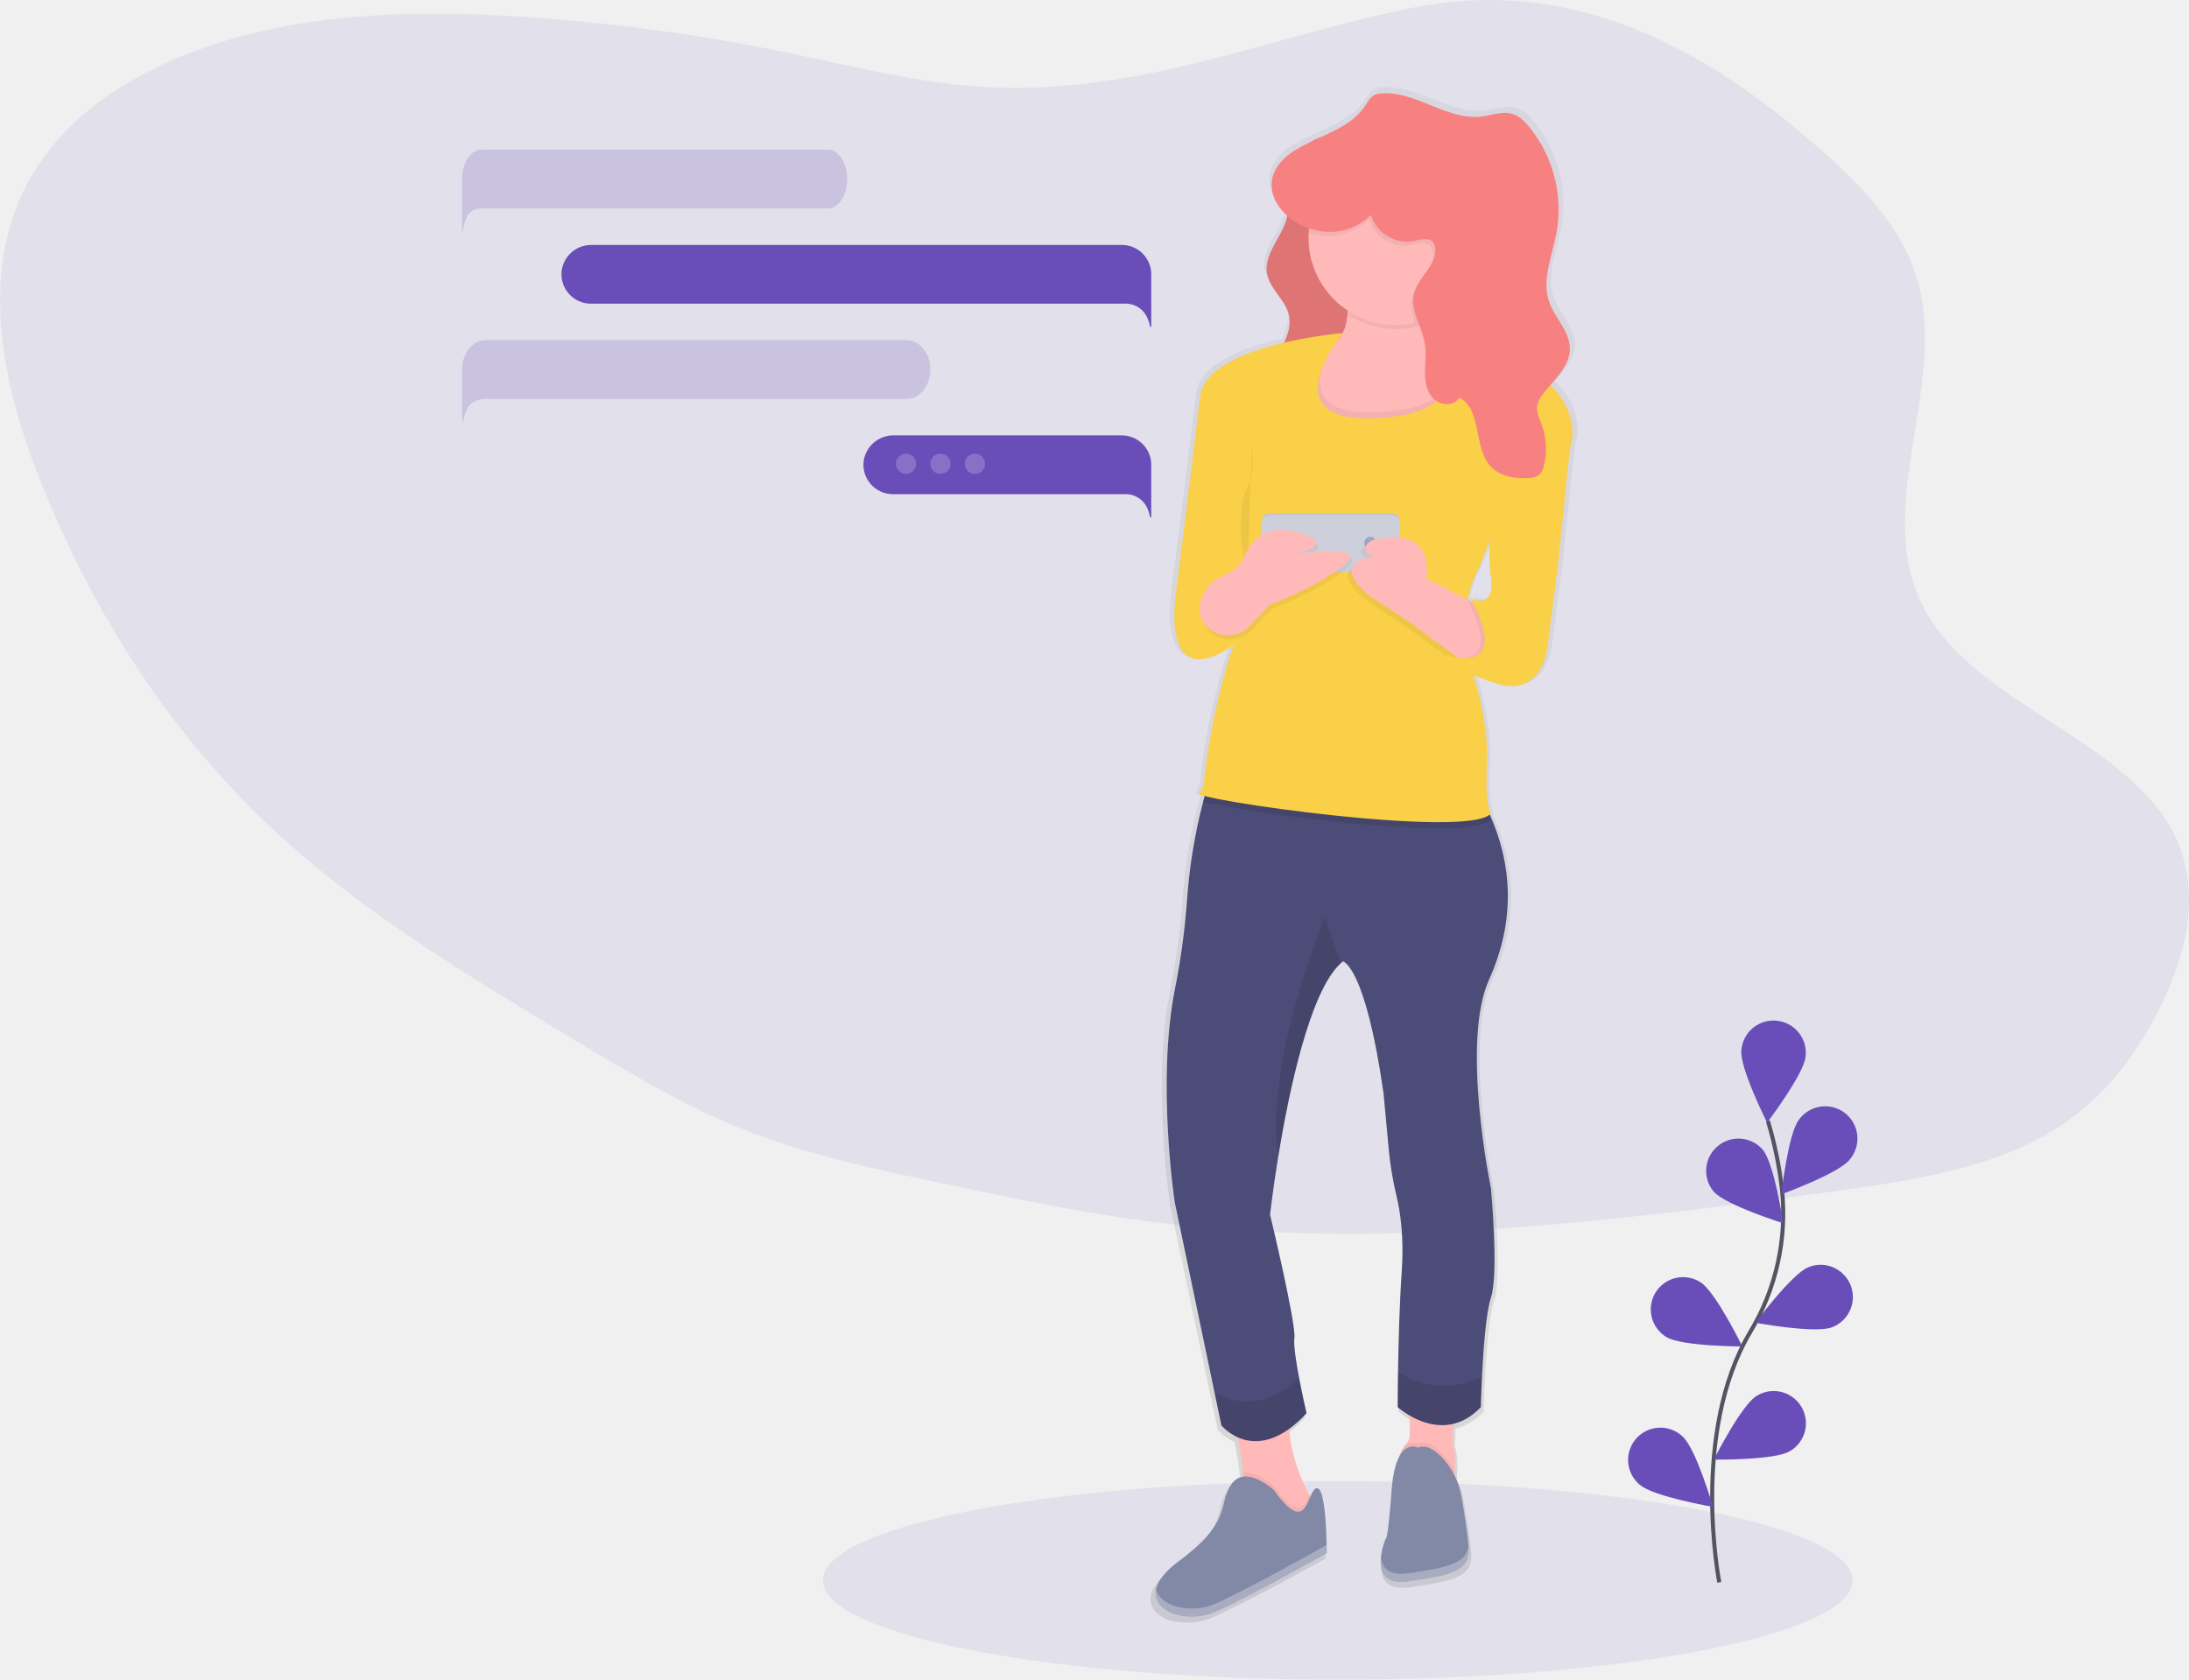
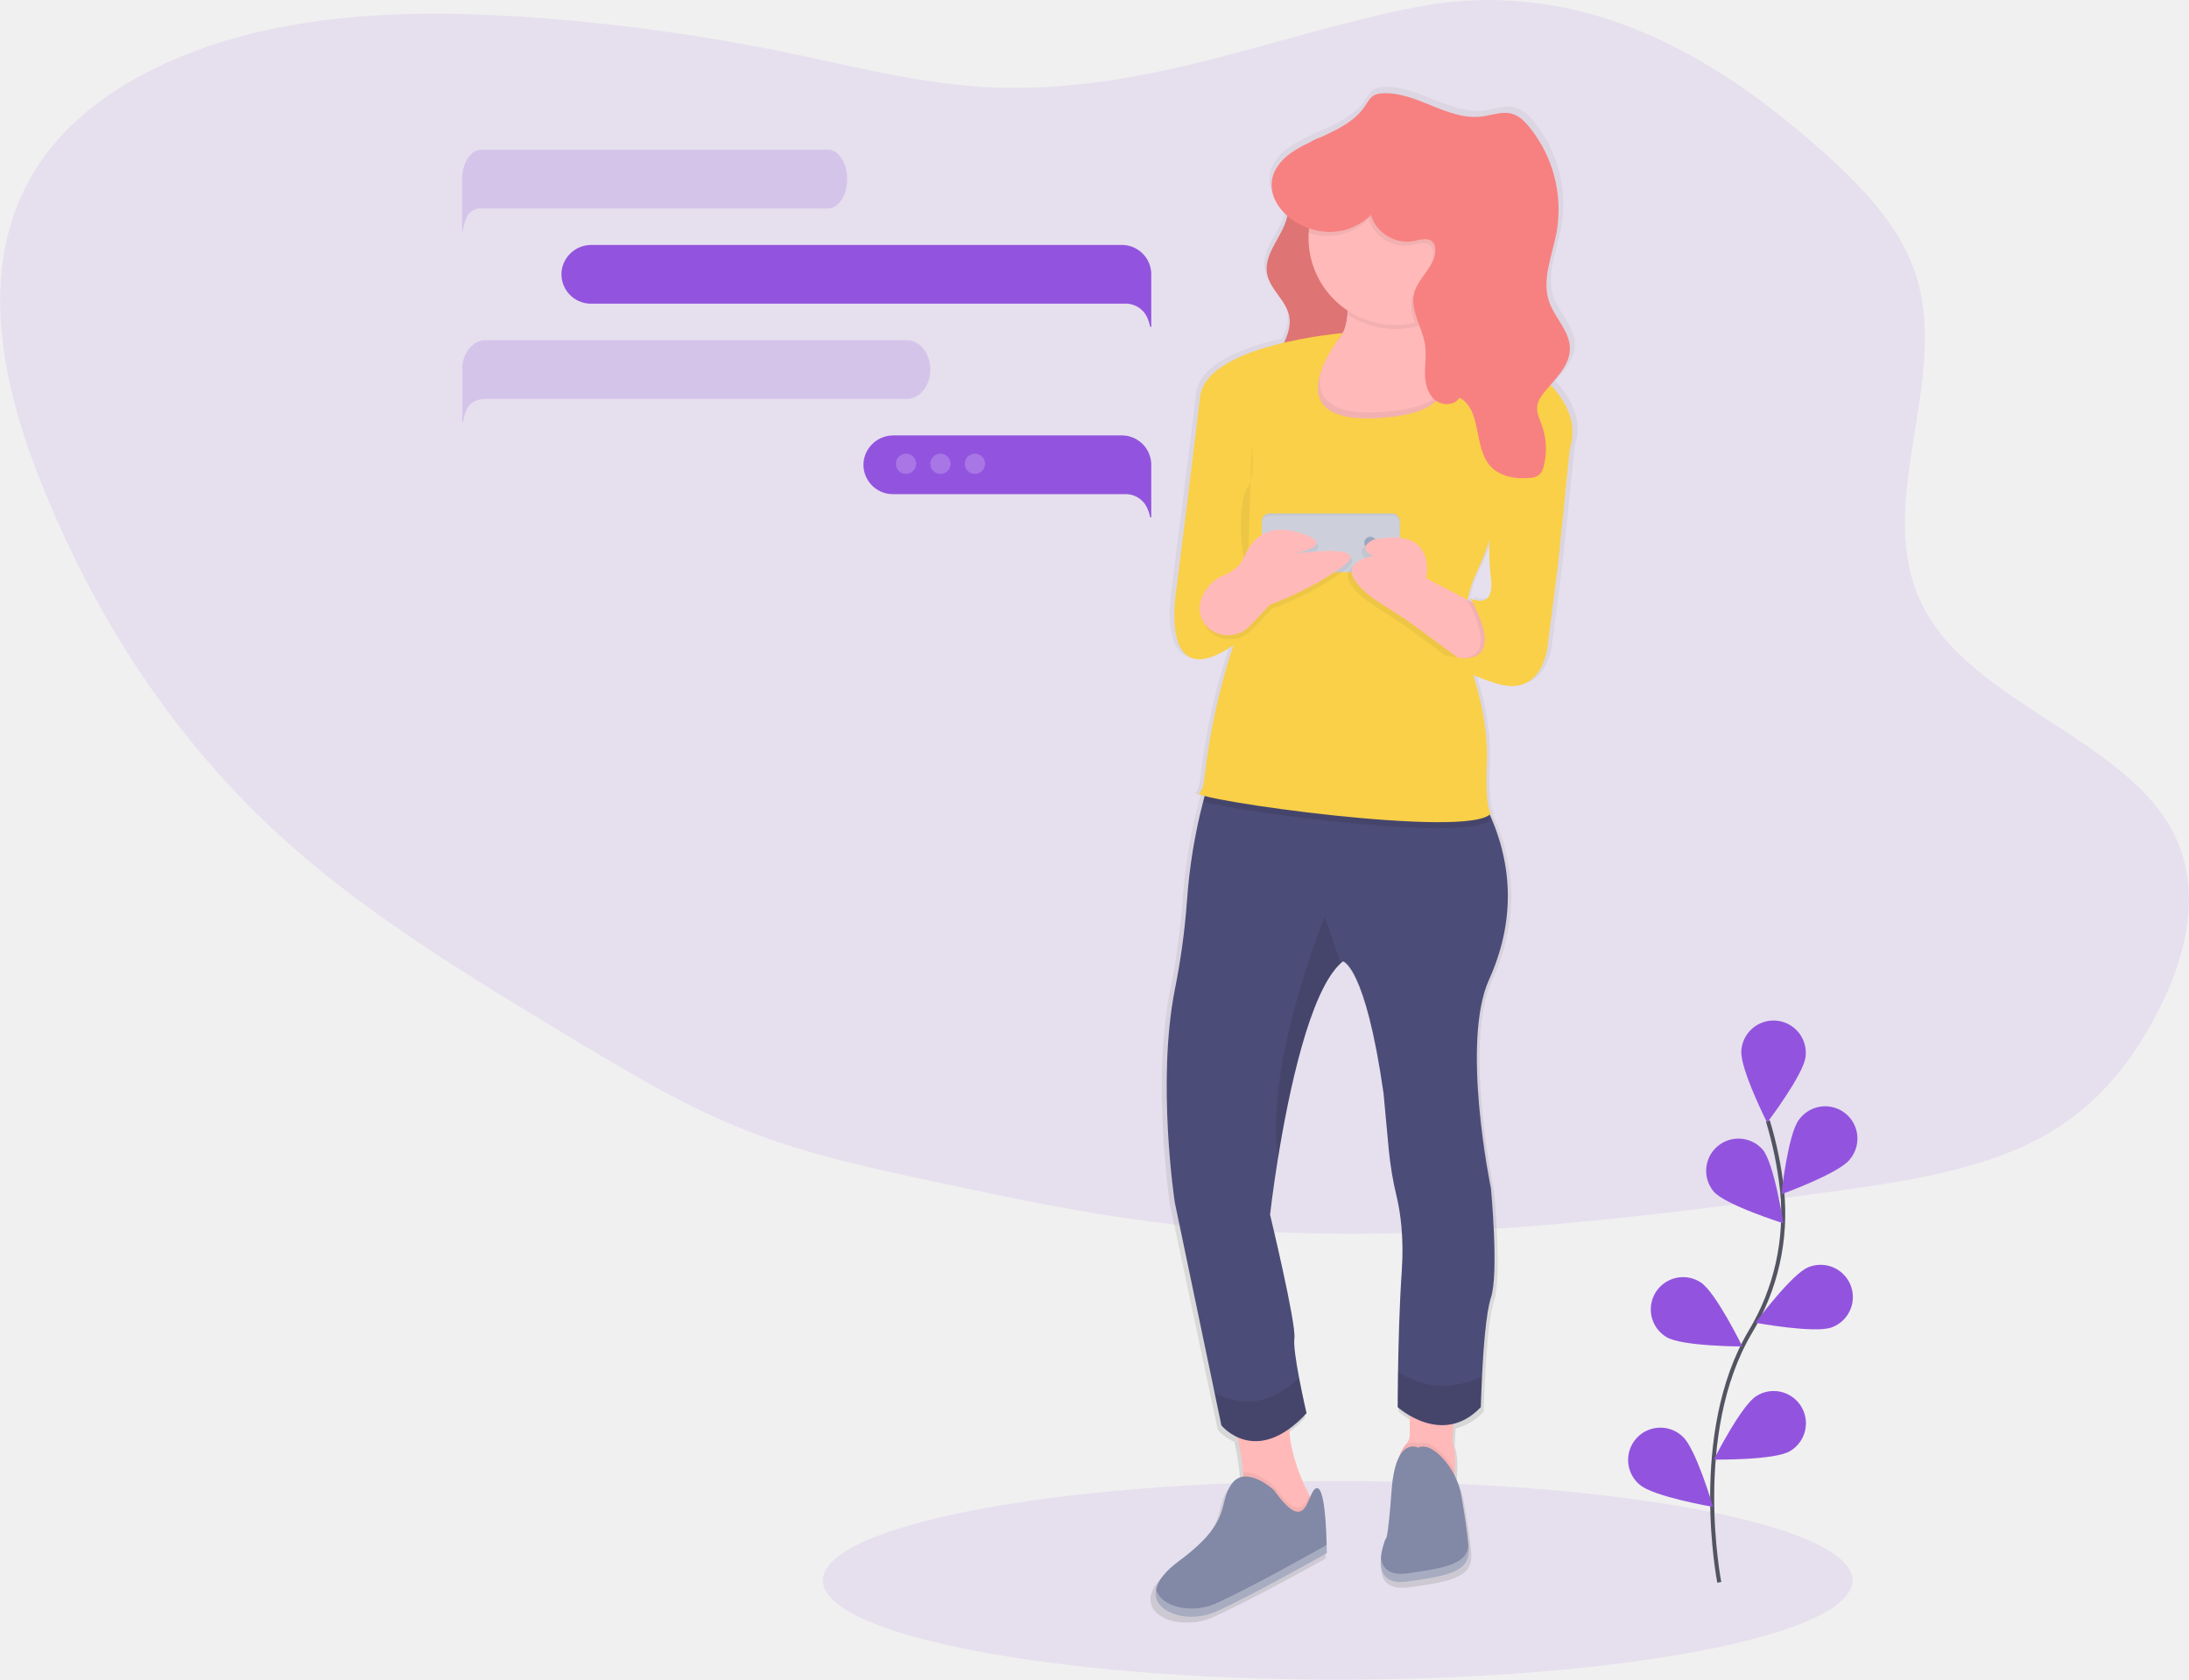
<svg xmlns="http://www.w3.org/2000/svg" id="30ad16f1-5c99-460e-a21a-a10b3717755f" data-name="Layer 1" width="1080" height="828.86" viewBox="0 0 1080 828.86">
  <defs>
    <linearGradient id="f6f637d9-5ca4-41bf-bc3b-5488ffc6e737" x1="733" y1="836.43" x2="733" y2="78.43" gradientUnits="userSpaceOnUse">
      <stop offset="0" stop-color="gray" stop-opacity="0.25" />
      <stop offset="0.54" stop-color="gray" stop-opacity="0.12" />
      <stop offset="1" stop-color="gray" stop-opacity="0.1" />
    </linearGradient>
  </defs>
-   <ellipse cx="660" cy="779.86" rx="254" ry="49" fill="#694eb9" opacity="0.1" />
-   <path d="M558.52,78.92c-37.54-.2-73.73-9.87-110-17.37A959,959,0,0,0,326.26,44.43c-43.75-3.29-88.51-3.56-131,5.17S112.46,76.82,88,105.07c-41.52,47.86-30.22,111.88-8.38,167,25.91,65.37,65,128.44,123,180,41.25,36.64,91.14,66.74,140.69,96.59,28,16.86,56.21,33.84,88,46,29.59,11.27,61.62,18.08,93.43,24.82,34,7.2,68,14.42,102.73,18.9,110.84,14.32,224.21.46,334.88-14.59,39-5.3,79.61-11.33,110.62-30.33,24.16-14.81,40.16-36.25,51.56-58.41,14.94-29,22.64-62.56,6.38-91.18-24-42.22-91.65-60.92-118.2-102.21-34-52.93,12.79-118.37-9.06-175-9.09-23.57-29.39-43.49-50.6-61.8C902.5,61.13,837.62,23.51,758,39.21,690.61,52.5,630.82,79.31,558.52,78.92Z" transform="translate(-60 -35.57)" fill="#694eb9" opacity="0.1" />
+   <ellipse cx="660" cy="779.86" rx="254" ry="49" fill="#9254de" opacity="0.1" />
+   <path d="M558.52,78.92c-37.54-.2-73.73-9.87-110-17.37A959,959,0,0,0,326.26,44.43c-43.75-3.29-88.51-3.56-131,5.17S112.46,76.82,88,105.07c-41.52,47.86-30.22,111.88-8.38,167,25.91,65.37,65,128.44,123,180,41.25,36.64,91.14,66.74,140.69,96.59,28,16.86,56.21,33.84,88,46,29.59,11.27,61.62,18.08,93.43,24.82,34,7.2,68,14.42,102.73,18.9,110.84,14.32,224.21.46,334.88-14.59,39-5.3,79.61-11.33,110.62-30.33,24.16-14.81,40.16-36.25,51.56-58.41,14.94-29,22.64-62.56,6.38-91.18-24-42.22-91.65-60.92-118.2-102.21-34-52.93,12.79-118.37-9.06-175-9.09-23.57-29.39-43.49-50.6-61.8C902.5,61.13,837.62,23.51,758,39.21,690.61,52.5,630.82,79.31,558.52,78.92Z" transform="translate(-60 -35.57)" fill="#9254de" opacity="0.1" />
  <path d="M829.08,225.55q-.89-1-1.84-2c4.83-5.48,9.84-11.11,9.79-18.16-.05-8.56-7.65-15.14-10.49-23.23-3.86-11,1.5-22.82,3.7-34.28A64.28,64.28,0,0,0,816.3,95c-2.23-2.64-4.82-5.19-8.15-6.24-5.06-1.59-10.43.62-15.7,1.27-17.39,2.15-33.2-12.83-50.67-11.49a9.42,9.42,0,0,0-3.36.75c-2.26,1.08-3.49,3.47-4.88,5.52-5.43,8-14.54,12-23.6,16.05a12.34,12.34,0,0,0-3.22,1.48c-2.72,1.27-5.4,2.59-7.93,4.09-17.12,10.13-14.63,24.31-4.54,33.06-2,9.83-12,18.48-10.29,28.59,1.36,7.92,9.61,13.31,11.2,21.19.92,4.58-.53,8.94-2.55,13.27-19.15,4.43-40.79,12.6-42.48,27-2.94,25.06-11.78,94.28-11.78,94.28S628.09,379.26,667,353l-.5,1.48a322.61,322.61,0,0,0-14.29,65.37c-.39,3.31-1.19,5.91-2.63,6.76-.52.31.51.8,2.76,1.41-.25.93-.53,1.86-.77,2.8a265.66,265.66,0,0,0-8.16,49.51,348.23,348.23,0,0,1-6.12,44.09c-9.22,46.38,0,105.88,0,105.88l20.12,94.72,3.44,16.19a24.06,24.06,0,0,0,8.15,5.88,126.27,126.27,0,0,1,2.8,17.63c.05.66.1,1.33.14,2a8.41,8.41,0,0,0-6,3.73c-7.17,10.08,1,18.15-26.63,38.32-7.15,5.21-10.59,9.95-11.47,14h0c-.94,4.33,1.1,7.84,4.75,10.21h0a17.3,17.3,0,0,0,1.94,1.08h0q.51.24,1,.46h0q.53.22,1.09.41l.06,0,1.07.34.08,0,1.15.3.1,0,1.08.23.14,0,1.19.2.13,0,1.08.13.21,0,1.21.09h.16l1.08,0h.25l1.22,0h.16l1.08-.06.29,0,1.22-.12.14,0,1.09-.16.3-.05,1.21-.23.12,0,1.1-.27.31-.08c.4-.11.79-.22,1.19-.35l.07,0,1.11-.39.3-.11c.39-.15.77-.3,1.15-.47,18.44-8.07,56.34-29.24,56.34-29.24v-.68c0-.09,0-.19,0-.29s0-.17,0-.26,0-.21,0-.33v-.31c0-.14,0-.28,0-.43v-.33c0-.16,0-.32,0-.49s0-.57,0-.88h0C713.9,792,713,771.72,709,772.51c-1.37.27-2.3,2.19-3.25,4.4l-.47-.9c-3.9-7.53-9.55-20.45-10.1-33.08a59.2,59.2,0,0,0,8.71-7.72s-2.06-8.67-3.81-17.82c-1.52-7.93-2.81-16.21-2.34-19.49,1-7.06-12.29-61.51-12.29-61.51s1.37-12,4.13-28.63c5.36-32.36,15.91-82.36,31.65-96.5.37-.32.73-.64,1.1-.92,0,0,11.27,2,20.49,65.54l2.67,28.29a164.2,164.2,0,0,0,4,23.25c1.82,7.53,3.77,20.13,2.57,37.19-1.17,16.68-1.67,36.31-1.88,50.09-.16,10.39-.16,17.46-.16,17.46a38.67,38.67,0,0,0,6.15,4.25v9.25a7.7,7.7,0,0,1-2.16,5.26l0,0a14.28,14.28,0,0,0-3.09,5.69c-1.79,3.22-3.3,8.45-3.93,16.86-2,27.23-3.07,24.2-3.07,24.2a35.9,35.9,0,0,0-2.32,9.18h0c-.06.59-.09,1.18-.11,1.78,0,.09,0,.19,0,.28q0,.41,0,.81,0,.2,0,.4t.05.6q0,.27.07.54c0,.13,0,.26.06.38s.09.48.15.72l.08.31c.07.25.14.49.22.73l.08.22q.12.33.27.64l.09.19c.12.24.25.48.4.71l.12.19a7.6,7.6,0,0,0,.49.66l.13.15a7.31,7.31,0,0,0,.62.63l.07.06a7.54,7.54,0,0,0,.71.55l.11.08a8.19,8.19,0,0,0,.84.48l.17.09a9.32,9.32,0,0,0,1,.39l.17.05a11.09,11.09,0,0,0,1.14.31h0c.4.08.82.15,1.26.19l.18,0c.44,0,.9.07,1.38.07h.27c.49,0,1,0,1.52,0l.25,0c.56,0,1.15-.1,1.76-.19,21.51-3,31.76-5,30.73-17.14-.62-7.29-2.35-17.88-3.63-25.15a37.81,37.81,0,0,0-3.54-10.6q.08-.85.15-1.75c.37-5,.35-11-1.17-14.93l.47-8.83A28.15,28.15,0,0,0,792,732.18s.15-6.54.6-15.22c.68-13.4,2-31.89,4.52-39.23,4.1-12.1,0-54.45,0-54.45s-15.37-72.6-1-103.86c12.65-27.57,12.54-55.16.37-82a4.15,4.15,0,0,0,.65-.64s-3.07-2-2-25.21c.78-17.7-4.4-36-6.9-43.64a106.76,106.76,0,0,0,12,4.32C823.75,379.26,825.8,353,825.8,353l5.12-39.33L837,255.1h0C838.66,250.5,840.89,239,829.08,225.55ZM724.94,186.7c0,.65-.07,1.3-.14,1.94a26.1,26.1,0,0,1-1.31,6.12,40.68,40.68,0,0,0,1.27-8.18Zm61.93,143.15c.36.67.71,1.31,1,2l-2.59-1.32a57.93,57.93,0,0,1,4.62-13.74,97.29,97.29,0,0,0,6.26-15.83,158,158,0,0,0,.91,18.85C799.16,335.9,786.87,329.85,786.87,329.85Z" transform="translate(-60 -35.57)" fill="url(#f6f637d9-5ca4-41bf-bc3b-5488ffc6e737)" />
  <path d="M700,110.62c-3.27,2.23-6.7,4.81-7.86,8.6-1.88,6.11,2.84,12.24,3.3,18.62.85,11.59-12.26,21.17-10.33,32.64,1.32,7.86,9.38,13.2,10.93,21,2.26,11.4-10.09,21.45-9.12,33,.52,6.17,4.81,11.41,9.67,15.23a47.09,47.09,0,0,0,23.63,9.7c-.57-9.91-7.93-18.94-6.66-28.79.87-6.75,5.62-12.28,8.37-18.51,4.83-10.94,3.28-23.6.39-35.2s-7.08-23.07-7.29-35c-.13-7.2,3.25-17.77.77-24.6C712.79,99,705.61,106.79,700,110.62Z" transform="translate(-60 -35.57)" fill="#f78181" />
  <path d="M700,110.62c-3.27,2.23-6.7,4.81-7.86,8.6-1.88,6.11,2.84,12.24,3.3,18.62.85,11.59-12.26,21.17-10.33,32.64,1.32,7.86,9.38,13.2,10.93,21,2.26,11.4-10.09,21.45-9.12,33,.52,6.17,4.81,11.41,9.67,15.23a47.09,47.09,0,0,0,23.63,9.7c-.57-9.91-7.93-18.94-6.66-28.79.87-6.75,5.62-12.28,8.37-18.51,4.83-10.94,3.28-23.6.39-35.2s-7.08-23.07-7.29-35c-.13-7.2,3.25-17.77.77-24.6C712.79,99,705.61,106.79,700,110.62Z" transform="translate(-60 -35.57)" opacity="0.1" />
  <path d="M709.59,779.93l-9,9s-32,17-28-6a82.76,82.76,0,0,0,.69-20.68,128.53,128.53,0,0,0-5.69-28.32l30-6c-5,15.68,3.23,35.42,8.36,45.47C708,777.45,709.59,779.93,709.59,779.93Z" transform="translate(-60 -35.57)" fill="#ffb9b9" />
  <path d="M777.73,761.74a91.48,91.48,0,0,1-1.14,9.19s-25,17-27-2c-1.3-12.38,1.64-18,3.86-20.36l0,0a7.7,7.7,0,0,0,2.1-5.21V720.93l22,7-1,19C778.07,750.88,778.09,756.78,777.73,761.74Z" transform="translate(-60 -35.57)" fill="#ffb9b9" />
  <path d="M709.59,779.93l-9,9s-32,17-28-6a82.76,82.76,0,0,0,.69-20.68c7-1,15.31,6.68,15.31,6.68,11.72,16.54,14.88,10.28,17.36,4.47C708,777.45,709.59,779.93,709.59,779.93Z" transform="translate(-60 -35.57)" opacity="0.05" />
  <path d="M688.59,770.93s-14-13-21-3,1,18-26,38,0,33,18,25,55-29,55-29,0-33-5-32S705.59,794.93,688.59,770.93Z" transform="translate(-60 -35.57)" fill="#8189a6" />
  <path d="M777.73,761.74a91.48,91.48,0,0,1-1.14,9.19s-25,17-27-2c-1.3-12.38,1.64-18,3.86-20.36a6,6,0,0,1,6.14-.64c4-1.78,8.4,1.19,12,5A35.35,35.35,0,0,1,777.73,761.74Z" transform="translate(-60 -35.57)" opacity="0.05" />
  <path d="M759.59,749.93s-11-6-13,21-3,24-3,24-10,24,11,21,31-5,30-17c-.6-7.23-2.3-17.74-3.55-24.94a36.67,36.67,0,0,0-9.41-19C768,751.11,763.59,748.15,759.59,749.93Z" transform="translate(-60 -35.57)" fill="#8189a6" />
  <path d="M795.59,621.93s4,42,0,54c-2.43,7.28-3.75,25.62-4.41,38.91-.44,8.6-.59,15.09-.59,15.09-19,20-41,0-41,0s0-7,.16-17.32c.21-13.67.7-33.14,1.84-49.68,1.17-16.92-.73-29.41-2.51-36.88A165.2,165.2,0,0,1,745.2,603l-2.61-28.06c-9-63-20-65-20-65-.36.28-.71.59-1.07.91-15.37,14-25.67,63.61-30.9,95.7-2.69,16.51-4,28.39-4,28.39s13,54,12,61c-.46,3.25.8,11.47,2.28,19.33,1.71,9.07,3.72,17.67,3.72,17.67-25,27-42,6-42,6l-3.36-16.06-19.64-93.94s-9-59,0-105a350.53,350.53,0,0,0,6-43.73,267.31,267.31,0,0,1,8-49.1q1.83-7.14,4.06-14.17s37.55-6.53,72.91-6.53c26.52,0,51.8,3.67,59.09,16.53q2.52,4.44,4.58,8.9c12.66,27.21,13,55.16.42,83.1C780.59,549.93,795.59,621.93,795.59,621.93Z" transform="translate(-60 -35.57)" fill="#4c4c78" />
  <path d="M711.59,258.93s-53-54-13-50c9.07.91,15.21-.71,19.28-3.75,4.64-3.46,6.59-8.76,7.13-14.29,1.1-11-3.41-23-3.41-23s54-43,43,11a92.06,92.06,0,0,0-2.1,16.69c-.18,11.46,3.59,15.85,8.88,17.65,8.92,3.05,22.18-1.22,28.22,8.66C810.59,239.93,711.59,258.93,711.59,258.93Z" transform="translate(-60 -35.57)" fill="#ffb9b9" />
  <path d="M764.59,178.93a92.06,92.06,0,0,0-2.1,16.69,40.82,40.82,0,0,1-4.39,1.25,43.08,43.08,0,0,1-33.1-6c1.1-11-3.41-23-3.41-23S775.59,124.93,764.59,178.93Z" transform="translate(-60 -35.57)" opacity="0.05" />
  <path d="M791.59,152.93a43,43,0,0,1-86,0c0-.8,0-1.6.07-2.39a43,43,0,0,1,85.93,2.39Z" transform="translate(-60 -35.57)" fill="#ffb9b9" />
  <path d="M711.59,258.93s-53-54-13-50c9.07.91,15.21-.71,19.28-3.75-7.74,12.84-16.45,35.93,22.72,33.75,35.85-2,35.24-16.28,30.78-25.66,8.92,3.05,22.18-1.22,28.22,8.66C810.59,239.93,711.59,258.93,711.59,258.93Z" transform="translate(-60 -35.57)" opacity="0.05" />
  <path d="M795.59,439.93c-9.1,11.83-125.1-3.68-142.06-8.83q1.83-7.14,4.06-14.17s37.55-6.53,72.91-6.53c26.52,0,51.8,3.67,59.09,16.53q2.52,4.44,4.58,8.9C794.81,439.41,795.59,439.93,795.59,439.93Z" transform="translate(-60 -35.57)" opacity="0.1" />
  <path d="M722.59,199.93s-67.5,5.5-70.5,31.5c-2.87,24.86-11.5,93.5-11.5,93.5s-10,55,28,29l-.49,1.46a324.32,324.32,0,0,0-13.95,64.83c-.39,3.28-1.16,5.86-2.57,6.71-5,3,134,23,144,10,0,0-3-2-2-25s-8-47-8-47-8-24,3-47,7-30,7-30l38-29s8.21-14.07-6.8-31.43a52,52,0,0,0-35.72-17.6L764.86,208s28.72,30.9-25.28,33.9S722.59,199.93,722.59,199.93Z" transform="translate(-60 -35.57)" fill="#f9d048" />
  <path d="M677.59,254.93s2,16-2,21-5,28,0,42" transform="translate(-60 -35.57)" opacity="0.05" />
  <path d="M721.52,510.84c-15.37,14-25.67,63.61-30.9,95.7-7.28-44.67,23-118.61,23-118.61Z" transform="translate(-60 -35.57)" opacity="0.1" />
  <path d="M704.59,732.93c-25,27-42,6-42,6l-3.36-16.06c9.45,4.91,25.42,8.72,41.64-7.61C702.58,724.33,704.59,732.93,704.59,732.93Z" transform="translate(-60 -35.57)" opacity="0.1" />
  <path d="M791.18,714.84c-.44,8.6-.59,15.09-.59,15.09-19,20-41,0-41,0s0-7,.16-17.32C758,717.85,772.83,723.62,791.18,714.84Z" transform="translate(-60 -35.57)" opacity="0.1" />
  <rect x="622.59" y="253.36" width="68" height="28" rx="3.75" ry="3.75" fill="#cdd0db" />
  <rect x="622.59" y="253.36" width="68" height="28" rx="3.75" ry="3.75" opacity="0.05" />
  <rect x="622.59" y="254.36" width="68" height="28" rx="3.75" ry="3.75" fill="#cdd0db" />
  <circle cx="676.09" cy="267.86" r="3" fill="#9da7c0" />
  <path d="M653.65,333.27a19.45,19.45,0,0,1,11.3-11.9c3.42-1.42,7.59-4,9.7-8.71,3.94-8.73,10.94-17.73,28.94-11.73s-5,10-5,10,41-6,25,6-36,19-36,19l-9.85,10.43c-6,6.37-16.42,6.34-22-.44C653.24,342.86,651.92,338.74,653.65,333.27Z" transform="translate(-60 -35.57)" opacity="0.05" />
  <path d="M652.65,331.27a19.45,19.45,0,0,1,11.3-11.9c3.42-1.42,7.59-4,9.7-8.71,3.94-8.73,10.94-17.73,28.94-11.73s-5,10-5,10,41-6,25,6-36,19-36,19l-9.85,10.43c-6,6.37-16.42,6.34-22-.44C652.24,340.86,650.92,336.74,652.65,331.27Z" transform="translate(-60 -35.57)" fill="#ffb9b9" />
  <path d="M793.59,351.93l-7,17-9-6.59-25-18.41-17-11c-24-18,0-21,0-21-9-4,0-8,0-8,32-7,26,19,26,19l20.27,10.51,6.73,3.49Z" transform="translate(-60 -35.57)" opacity="0.05" />
  <path d="M795.59,349.93l-7,17-9-6.59-25-18.41-17-11c-24-18,0-21,0-21-9-4,0-8,0-8,32-7,26,19,26,19l20.27,10.51,6.73,3.49Z" transform="translate(-60 -35.57)" fill="#ffb9b9" />
  <path d="M795.59,349.93l-7,17-9-6.59c8.11.29,17.69-3.63,4.23-28.9l6.73,3.49Z" transform="translate(-60 -35.57)" opacity="0.05" />
  <path d="M832.59,248.93l1.93,7.87-5.93,58.13-5,39s-2,26-25,19-25-14-25-14,33,11,12-28c0,0,12,6,10-10s0-44,0-44Z" transform="translate(-60 -35.57)" fill="#f9d048" />
  <path d="M791.59,152.93a43,43,0,0,1-33.49,41.94c-1.44-4.16-2.46-8.3-1.41-12.51,2-8.17,11.46-14.13,10.41-22.48a5.54,5.54,0,0,0-1-2.62c-2.11-2.78-6.41-1.4-9.83-.71-8.84,1.76-18.52-4.21-20.92-12.9a29.23,29.23,0,0,1-29.74,6.89,43,43,0,0,1,85.93,2.39Z" transform="translate(-60 -35.57)" opacity="0.05" />
  <path d="M736.4,141.65c2.39,8.69,12.08,14.66,20.91,12.89,3.42-.68,7.72-2.06,9.83.72a5.4,5.4,0,0,1,.95,2.61c1.06,8.36-8.37,14.31-10.4,22.49-2.09,8.42,4,16.55,5.35,25.12.71,4.69,0,9.47,0,14.21s1.12,9.84,4.64,13,10,3.22,12.37-.9c11.25,5.95,6.76,24.38,15.3,33.81,4.71,5.2,12.46,6.45,19.45,5.79a8.2,8.2,0,0,0,4.57-1.48,8,8,0,0,0,2.24-4.2,34.11,34.11,0,0,0-.87-20.23c-1.12-3.11-2.73-6.25-2.31-9.52.32-2.56,1.85-4.79,3.47-6.8,5.37-6.66,12.7-13.1,12.65-21.66s-7.47-15-10.24-23c-3.77-10.93,1.46-22.64,3.61-34A64.49,64.49,0,0,0,814.32,98c-2.18-2.62-4.71-5.15-8-6.19-4.93-1.58-10.18.62-15.33,1.26-17,2.13-32.41-12.73-49.47-11.4a9.08,9.08,0,0,0-3.28.75c-2.21,1.07-3.4,3.44-4.77,5.48-7.53,11.25-22.33,14.46-33.93,21.44C665.71,129.71,710.49,166.59,736.4,141.65Z" transform="translate(-60 -35.57)" fill="#f78181" />
  <path d="M659.59,826.93c-11.69,5.19-27.16,1.53-29.19-7.14-2.45,11.46,15.84,17.08,29.19,11.14,18-8,55-29,55-29s0-1.55-.05-4C713.46,798.57,677.32,819,659.59,826.93Z" transform="translate(-60 -35.57)" fill="#fff" opacity="0.3" />
  <path d="M784.54,798.35c-1.15,9-11.13,10.89-29.95,13.58-9.57,1.37-12.69-2.88-13.27-7.9-.63,6.43,1.2,13.62,13.27,11.9,21-3,31-5,30-17C784.57,798.74,784.55,798.54,784.54,798.35Z" transform="translate(-60 -35.57)" fill="#fff" opacity="0.3" />
  <path d="M908.26,816.39S893.78,743,923.59,692.75a113.3,113.3,0,0,0,15.63-69.94,190.55,190.55,0,0,0-7-34.14" transform="translate(-60 -35.57)" fill="none" stroke="#535461" stroke-miterlimit="10" stroke-width="2" />
-   <path d="M950.85,556.87c-.8,8.75-19,32.68-19,32.68s-13.52-26.84-12.71-35.6a15.92,15.92,0,1,1,31.7,2.91Z" transform="translate(-60 -35.57)" fill="#694eb9" />
-   <path d="M972.6,607.77c-5.43,6.91-33.7,17.12-33.7,17.12s3.24-29.88,8.67-36.79a15.92,15.92,0,1,1,25,19.67Z" transform="translate(-60 -35.57)" fill="#694eb9" />
-   <path d="M963.84,690.53c-8.18,3.22-37.73-2.24-37.73-2.24s17.88-24.16,26.06-27.38a15.92,15.92,0,1,1,11.67,29.62Z" transform="translate(-60 -35.57)" fill="#694eb9" />
-   <path d="M943.11,751.65c-7.52,4.56-37.57,4.17-37.57,4.17S919.09,729,926.6,724.43a15.92,15.92,0,1,1,16.51,27.22Z" transform="translate(-60 -35.57)" fill="#694eb9" />
-   <path d="M905.46,623.52c5.72,6.68,34.39,15.68,34.39,15.68s-4.5-29.72-10.21-36.39a15.92,15.92,0,0,0-24.18,20.71Z" transform="translate(-60 -35.57)" fill="#694eb9" />
-   <path d="M882.12,695.32c7.45,4.66,37.51,4.67,37.51,4.67S906.45,673,899,668.32a15.92,15.92,0,1,0-16.87,27Z" transform="translate(-60 -35.57)" fill="#694eb9" />
-   <path d="M869,768.21c6.56,5.85,36.18,10.95,36.18,10.95s-8.43-28.85-15-34.7A15.92,15.92,0,1,0,869,768.21Z" transform="translate(-60 -35.57)" fill="#694eb9" />
-   <path d="M628,170.43a14.53,14.53,0,0,0-14.47-14H351.88a14.76,14.76,0,0,0-14.78,12.73,14.54,14.54,0,0,0,14.39,16.27h262l.91,0a11.63,11.63,0,0,1,11.32,6.25,18.43,18.43,0,0,1,1.69,5l.59.29v-26.5Z" transform="translate(-60 -35.57)" fill="#694eb9" />
-   <path d="M628,264.43a14.53,14.53,0,0,0-14.47-14H500.88a14.76,14.76,0,0,0-14.78,12.73,14.54,14.54,0,0,0,14.39,16.27h113l.91,0a11.63,11.63,0,0,1,11.32,6.25,18.43,18.43,0,0,1,1.69,5l.59.29v-26.5Z" transform="translate(-60 -35.57)" fill="#694eb9" />
-   <path d="M288,123.43c.17-7.74,4.35-14,9.45-14H468.53c5.21,0,9.47,6.52,9.47,14.5s-4.26,14.5-9.47,14.5H297.42a7.76,7.76,0,0,0-7.5,5,27,27,0,0,0-1.54,6.24l-.38.29v-26.5Z" transform="translate(-60 -35.57)" fill="#694eb9" opacity="0.2" />
-   <path d="M288,217.43c.21-7.74,5.29-14,11.49-14h208c6.33,0,11.51,6.52,11.51,14.5s-5.18,14.5-11.51,14.5h-208c-4,0-7.72,1.84-9.12,5a23.16,23.16,0,0,0-1.87,6.24l-.47.29v-26.5Z" transform="translate(-60 -35.57)" fill="#694eb9" opacity="0.2" />
+   <path d="M950.85,556.87c-.8,8.75-19,32.68-19,32.68s-13.52-26.84-12.71-35.6a15.92,15.92,0,1,1,31.7,2.91Z" transform="translate(-60 -35.57)" fill="#9254de" />
+   <path d="M972.6,607.77c-5.43,6.91-33.7,17.12-33.7,17.12s3.24-29.88,8.67-36.79a15.92,15.92,0,1,1,25,19.67Z" transform="translate(-60 -35.57)" fill="#9254de" />
+   <path d="M963.84,690.53c-8.18,3.22-37.73-2.24-37.73-2.24s17.88-24.16,26.06-27.38a15.92,15.92,0,1,1,11.67,29.62Z" transform="translate(-60 -35.57)" fill="#9254de" />
+   <path d="M943.11,751.65c-7.52,4.56-37.57,4.17-37.57,4.17S919.09,729,926.6,724.43a15.92,15.92,0,1,1,16.51,27.22Z" transform="translate(-60 -35.57)" fill="#9254de" />
+   <path d="M905.46,623.52c5.72,6.68,34.39,15.68,34.39,15.68s-4.5-29.72-10.21-36.39a15.92,15.92,0,0,0-24.18,20.71Z" transform="translate(-60 -35.57)" fill="#9254de" />
+   <path d="M882.12,695.32c7.45,4.66,37.51,4.67,37.51,4.67S906.45,673,899,668.32a15.92,15.92,0,1,0-16.87,27Z" transform="translate(-60 -35.57)" fill="#9254de" />
+   <path d="M869,768.21c6.56,5.85,36.18,10.95,36.18,10.95s-8.43-28.85-15-34.7A15.92,15.92,0,1,0,869,768.21Z" transform="translate(-60 -35.57)" fill="#9254de" />
+   <path d="M628,170.43a14.53,14.53,0,0,0-14.47-14H351.88a14.76,14.76,0,0,0-14.78,12.73,14.54,14.54,0,0,0,14.39,16.27h262l.91,0a11.63,11.63,0,0,1,11.32,6.25,18.43,18.43,0,0,1,1.69,5l.59.29v-26.5Z" transform="translate(-60 -35.57)" fill="#9254de" />
+   <path d="M628,264.43a14.53,14.53,0,0,0-14.47-14H500.88a14.76,14.76,0,0,0-14.78,12.73,14.54,14.54,0,0,0,14.39,16.27h113l.91,0a11.63,11.63,0,0,1,11.32,6.25,18.43,18.43,0,0,1,1.69,5l.59.29v-26.5Z" transform="translate(-60 -35.57)" fill="#9254de" />
+   <path d="M288,123.43c.17-7.74,4.35-14,9.45-14H468.53c5.21,0,9.47,6.52,9.47,14.5s-4.26,14.5-9.47,14.5H297.42a7.76,7.76,0,0,0-7.5,5,27,27,0,0,0-1.54,6.24l-.38.29v-26.5Z" transform="translate(-60 -35.57)" fill="#9254de" opacity="0.2" />
+   <path d="M288,217.43c.21-7.74,5.29-14,11.49-14h208c6.33,0,11.51,6.52,11.51,14.5s-5.18,14.5-11.51,14.5h-208c-4,0-7.72,1.84-9.12,5a23.16,23.16,0,0,0-1.87,6.24l-.47.29v-26.5Z" transform="translate(-60 -35.57)" fill="#9254de" opacity="0.2" />
  <circle cx="447" cy="228.86" r="5" fill="#fff" opacity="0.2" />
  <circle cx="464" cy="228.86" r="5" fill="#fff" opacity="0.2" />
  <circle cx="481" cy="228.86" r="5" fill="#fff" opacity="0.2" />
</svg>
